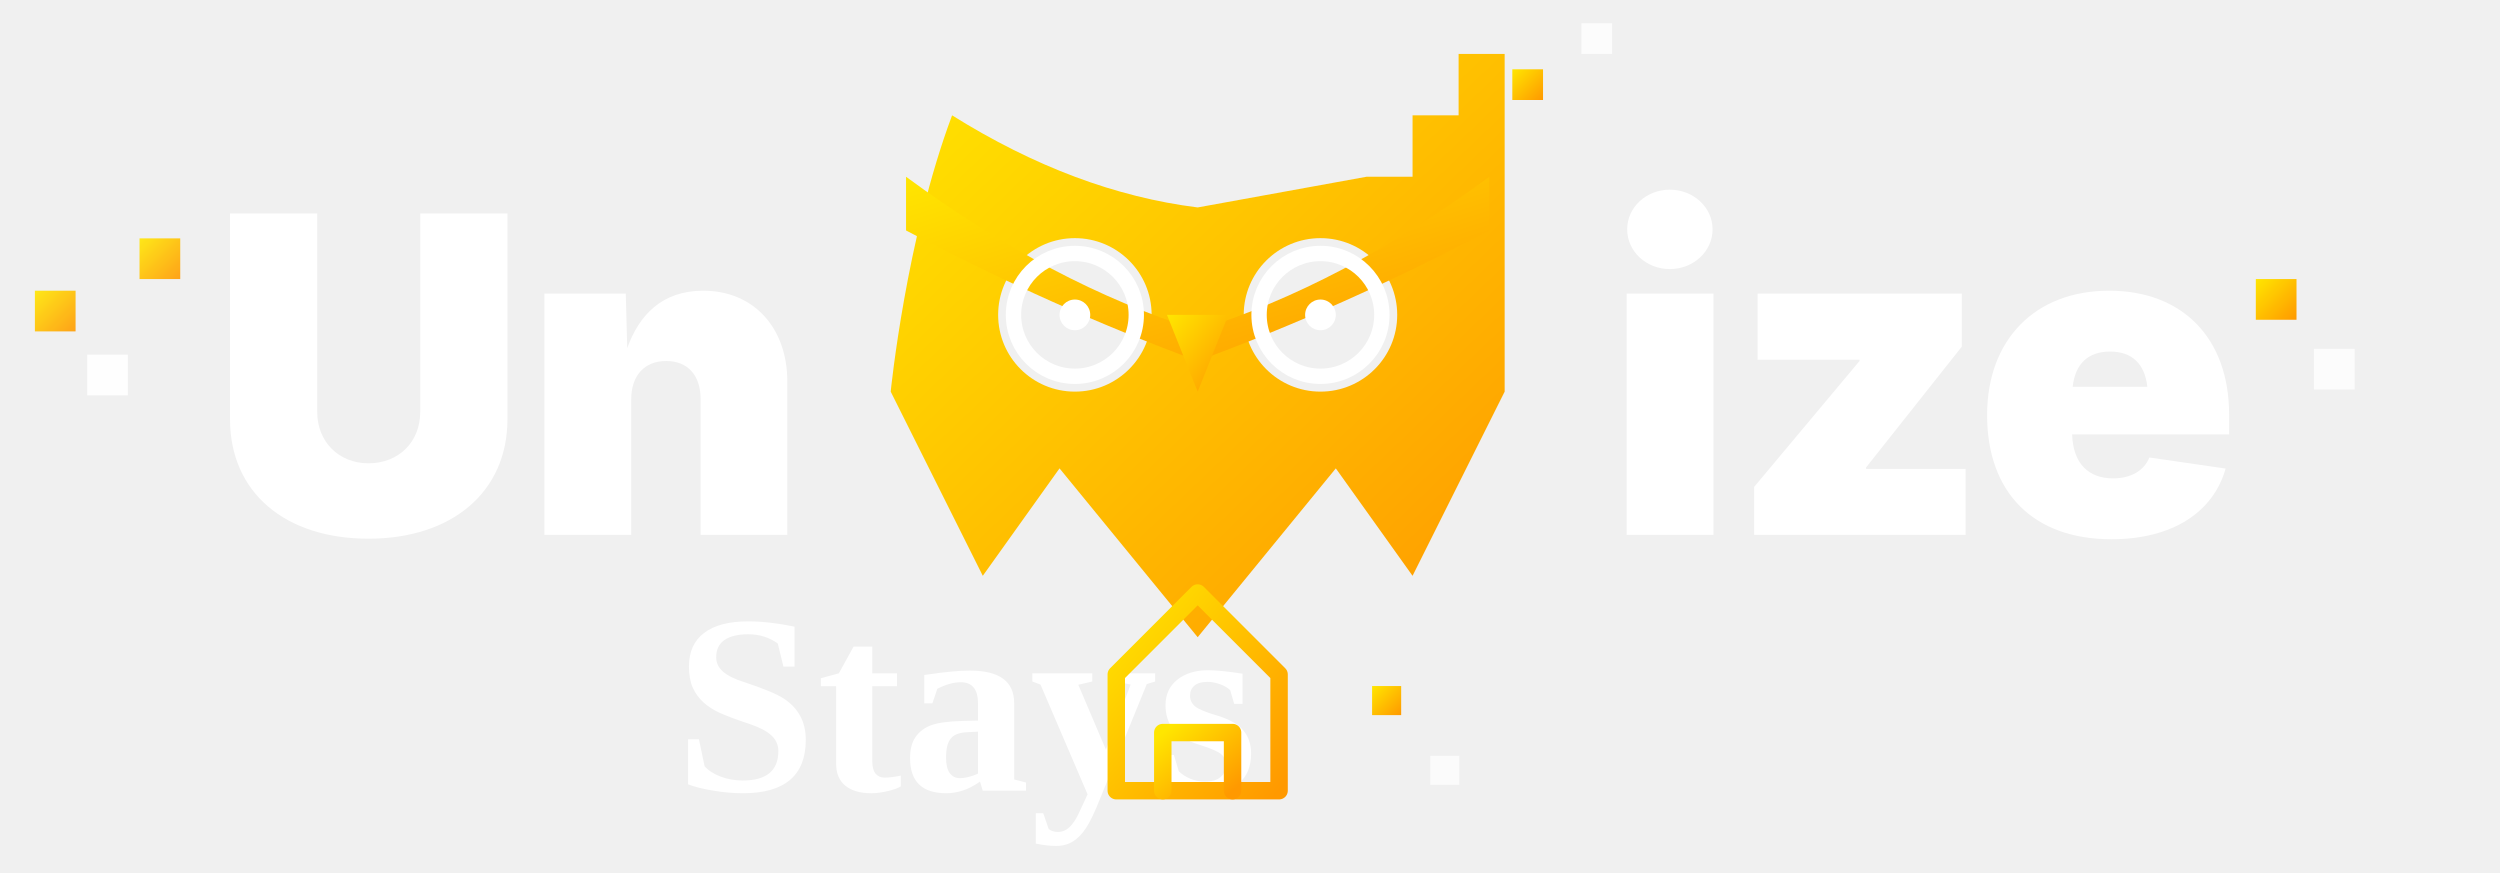
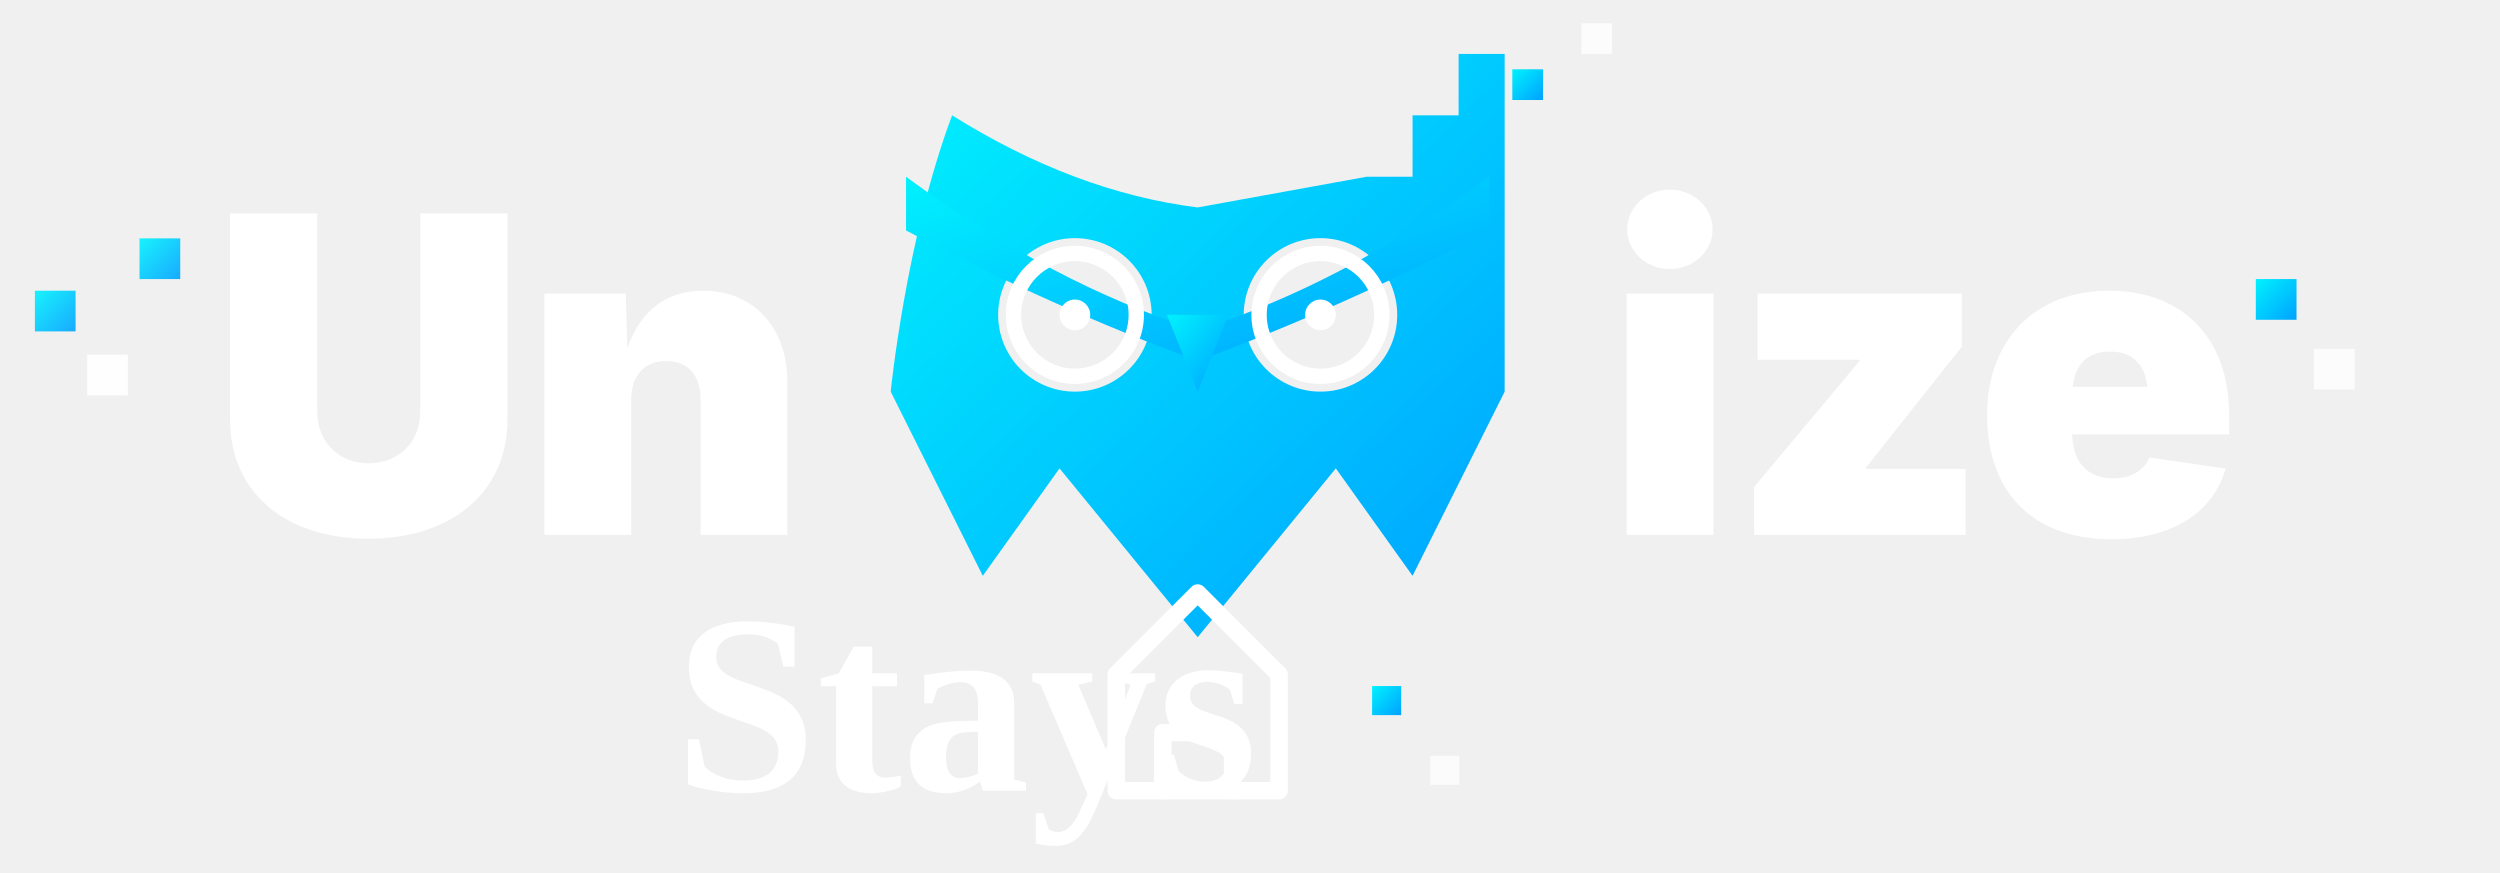
<svg xmlns="http://www.w3.org/2000/svg" viewBox="0 0 215 75" width="100%" height="100%">
  <defs>
-     <linearGradient id="goldTheme" x1="0%" y1="0%" x2="100%" y2="100%">
-       <stop offset="0%" stop-color="#ffe600" />
-       <stop offset="100%" stop-color="#ff9900" />
+     <linearGradient id="cyanTheme" x1="0%" y1="0%" x2="100%" y2="100%">
+       <stop offset="0%" stop-color="#00f2fe" />
+       <stop offset="100%" stop-color="#00a2ff" />
    </linearGradient>
  </defs>
-   <g fill="url(#goldTheme)" opacity="0.9">
+   <g fill="url(#cyanTheme)" opacity="0.9">
    <rect x="3" y="25" width="3.5" height="3.5" />
    <rect x="7.5" y="30.5" width="3.5" height="3.5" fill="#ffffff" />
    <rect x="12" y="20.5" width="3.5" height="3.5" />
  </g>
  <text x="18" y="46" font-family="system-ui, -apple-system, sans-serif" font-weight="900" font-size="38" fill="#ffffff" letter-spacing="-0.5px">Un</text>
  <g transform="translate(70, 2) scale(0.66)">
-     <path fill-rule="evenodd" d="       M 50,24        Q 34,22 18,12        C 12,28 10,48 10,48        L 22,72        L 32,58        L 50,80        L 68,58        L 78,72        L 90,48        C 90,48 90,32 90,12        L 90,4        L 84,4        L 84,12        L 78,12        L 78,20        L 72,20        Q 61,22 50,24 Z        M 34,28        A 10,10 0 1,0 34,48        A 10,10 0 1,0 34,28        M 66,28        A 10,10 0 1,0 66,48        A 10,10 0 1,0 66,28" fill="url(#goldTheme)" />
-     <path d="M 12,20 Q 31,34 50,40 Q 69,34 88,20 L 88,27 Q 69,37 50,44 Q 31,37 12,27 Z" fill="url(#goldTheme)" />
+     <path fill-rule="evenodd" d="       M 50,24        Q 34,22 18,12        C 12,28 10,48 10,48        L 22,72        L 32,58        L 50,80        L 68,58        L 78,72        L 90,48        C 90,48 90,32 90,12        L 90,4        L 84,4        L 84,12        L 78,12        L 78,20        L 72,20        Q 61,22 50,24 Z        M 34,28        A 10,10 0 1,0 34,48        A 10,10 0 1,0 34,28        M 66,28        A 10,10 0 1,0 66,48        A 10,10 0 1,0 66,28" fill="url(#cyanTheme)" />
+     <path d="M 12,20 Q 31,34 50,40 Q 69,34 88,20 L 88,27 Q 69,37 50,44 Q 31,37 12,27 Z" fill="url(#cyanTheme)" />
    <circle cx="34" cy="38" r="8" fill="none" stroke="#ffffff" stroke-width="2" />
    <circle cx="34" cy="38" r="2" fill="#ffffff" />
    <circle cx="66" cy="38" r="8" fill="none" stroke="#ffffff" stroke-width="2" />
    <circle cx="66" cy="38" r="2" fill="#ffffff" />
-     <polygon points="46,38 54,38 50,48" fill="url(#goldTheme)" />
-     <rect x="94" y="-8" width="4" height="4" fill="url(#goldTheme)" />
+     <polygon points="46,38 54,38 50,48" fill="url(#cyanTheme)" />
+     <rect x="94" y="-8" width="4" height="4" fill="url(#cyanTheme)" />
    <rect x="100" y="0" width="4" height="4" fill="#ffffff" opacity="0.8" />
-     <rect x="91" y="6" width="4" height="4" fill="url(#goldTheme)" />
+     <rect x="91" y="6" width="4" height="4" fill="url(#cyanTheme)" />
  </g>
  <text x="138" y="46" font-family="system-ui, -apple-system, sans-serif" font-weight="900" font-size="38" fill="#ffffff" letter-spacing="-0.5px">ize</text>
  <g transform="translate(56, 46)">
    <text x="2" y="22" font-family="Georgia, Cambria, 'Times New Roman', serif" font-weight="bold" font-size="22" fill="#ffffff">Stays</text>
-     <path d="M40,12 L47,5 L54,12 L54,22 L40,22 Z" fill="none" stroke="url(#goldTheme)" stroke-width="1.5" stroke-linecap="round" stroke-linejoin="round" />
-     <path d="M44,22 L44,17 L50,17 L50,22" fill="none" stroke="url(#goldTheme)" stroke-width="1.5" stroke-linecap="round" stroke-linejoin="round" />
-     <rect x="62" y="13" width="2.5" height="2.5" fill="url(#goldTheme)" />
+     <path d="M40,12 L47,5 L54,12 L54,22 L40,22 Z" fill="none" stroke="#ffffff" stroke-width="1.5" stroke-linecap="round" stroke-linejoin="round" />
+     <path d="M44,22 L44,17 L50,17 L50,22" fill="none" stroke="#ffffff" stroke-width="1.5" stroke-linecap="round" stroke-linejoin="round" />
+     <rect x="62" y="13" width="2.5" height="2.5" fill="url(#cyanTheme)" />
    <rect x="67" y="19" width="2.5" height="2.5" fill="#ffffff" opacity="0.7" />
  </g>
-   <rect x="194" y="24" width="3.5" height="3.5" fill="url(#goldTheme)" />
+   <rect x="194" y="24" width="3.5" height="3.5" fill="url(#cyanTheme)" />
  <rect x="199" y="30" width="3.5" height="3.5" fill="#ffffff" opacity="0.8" />
</svg>
